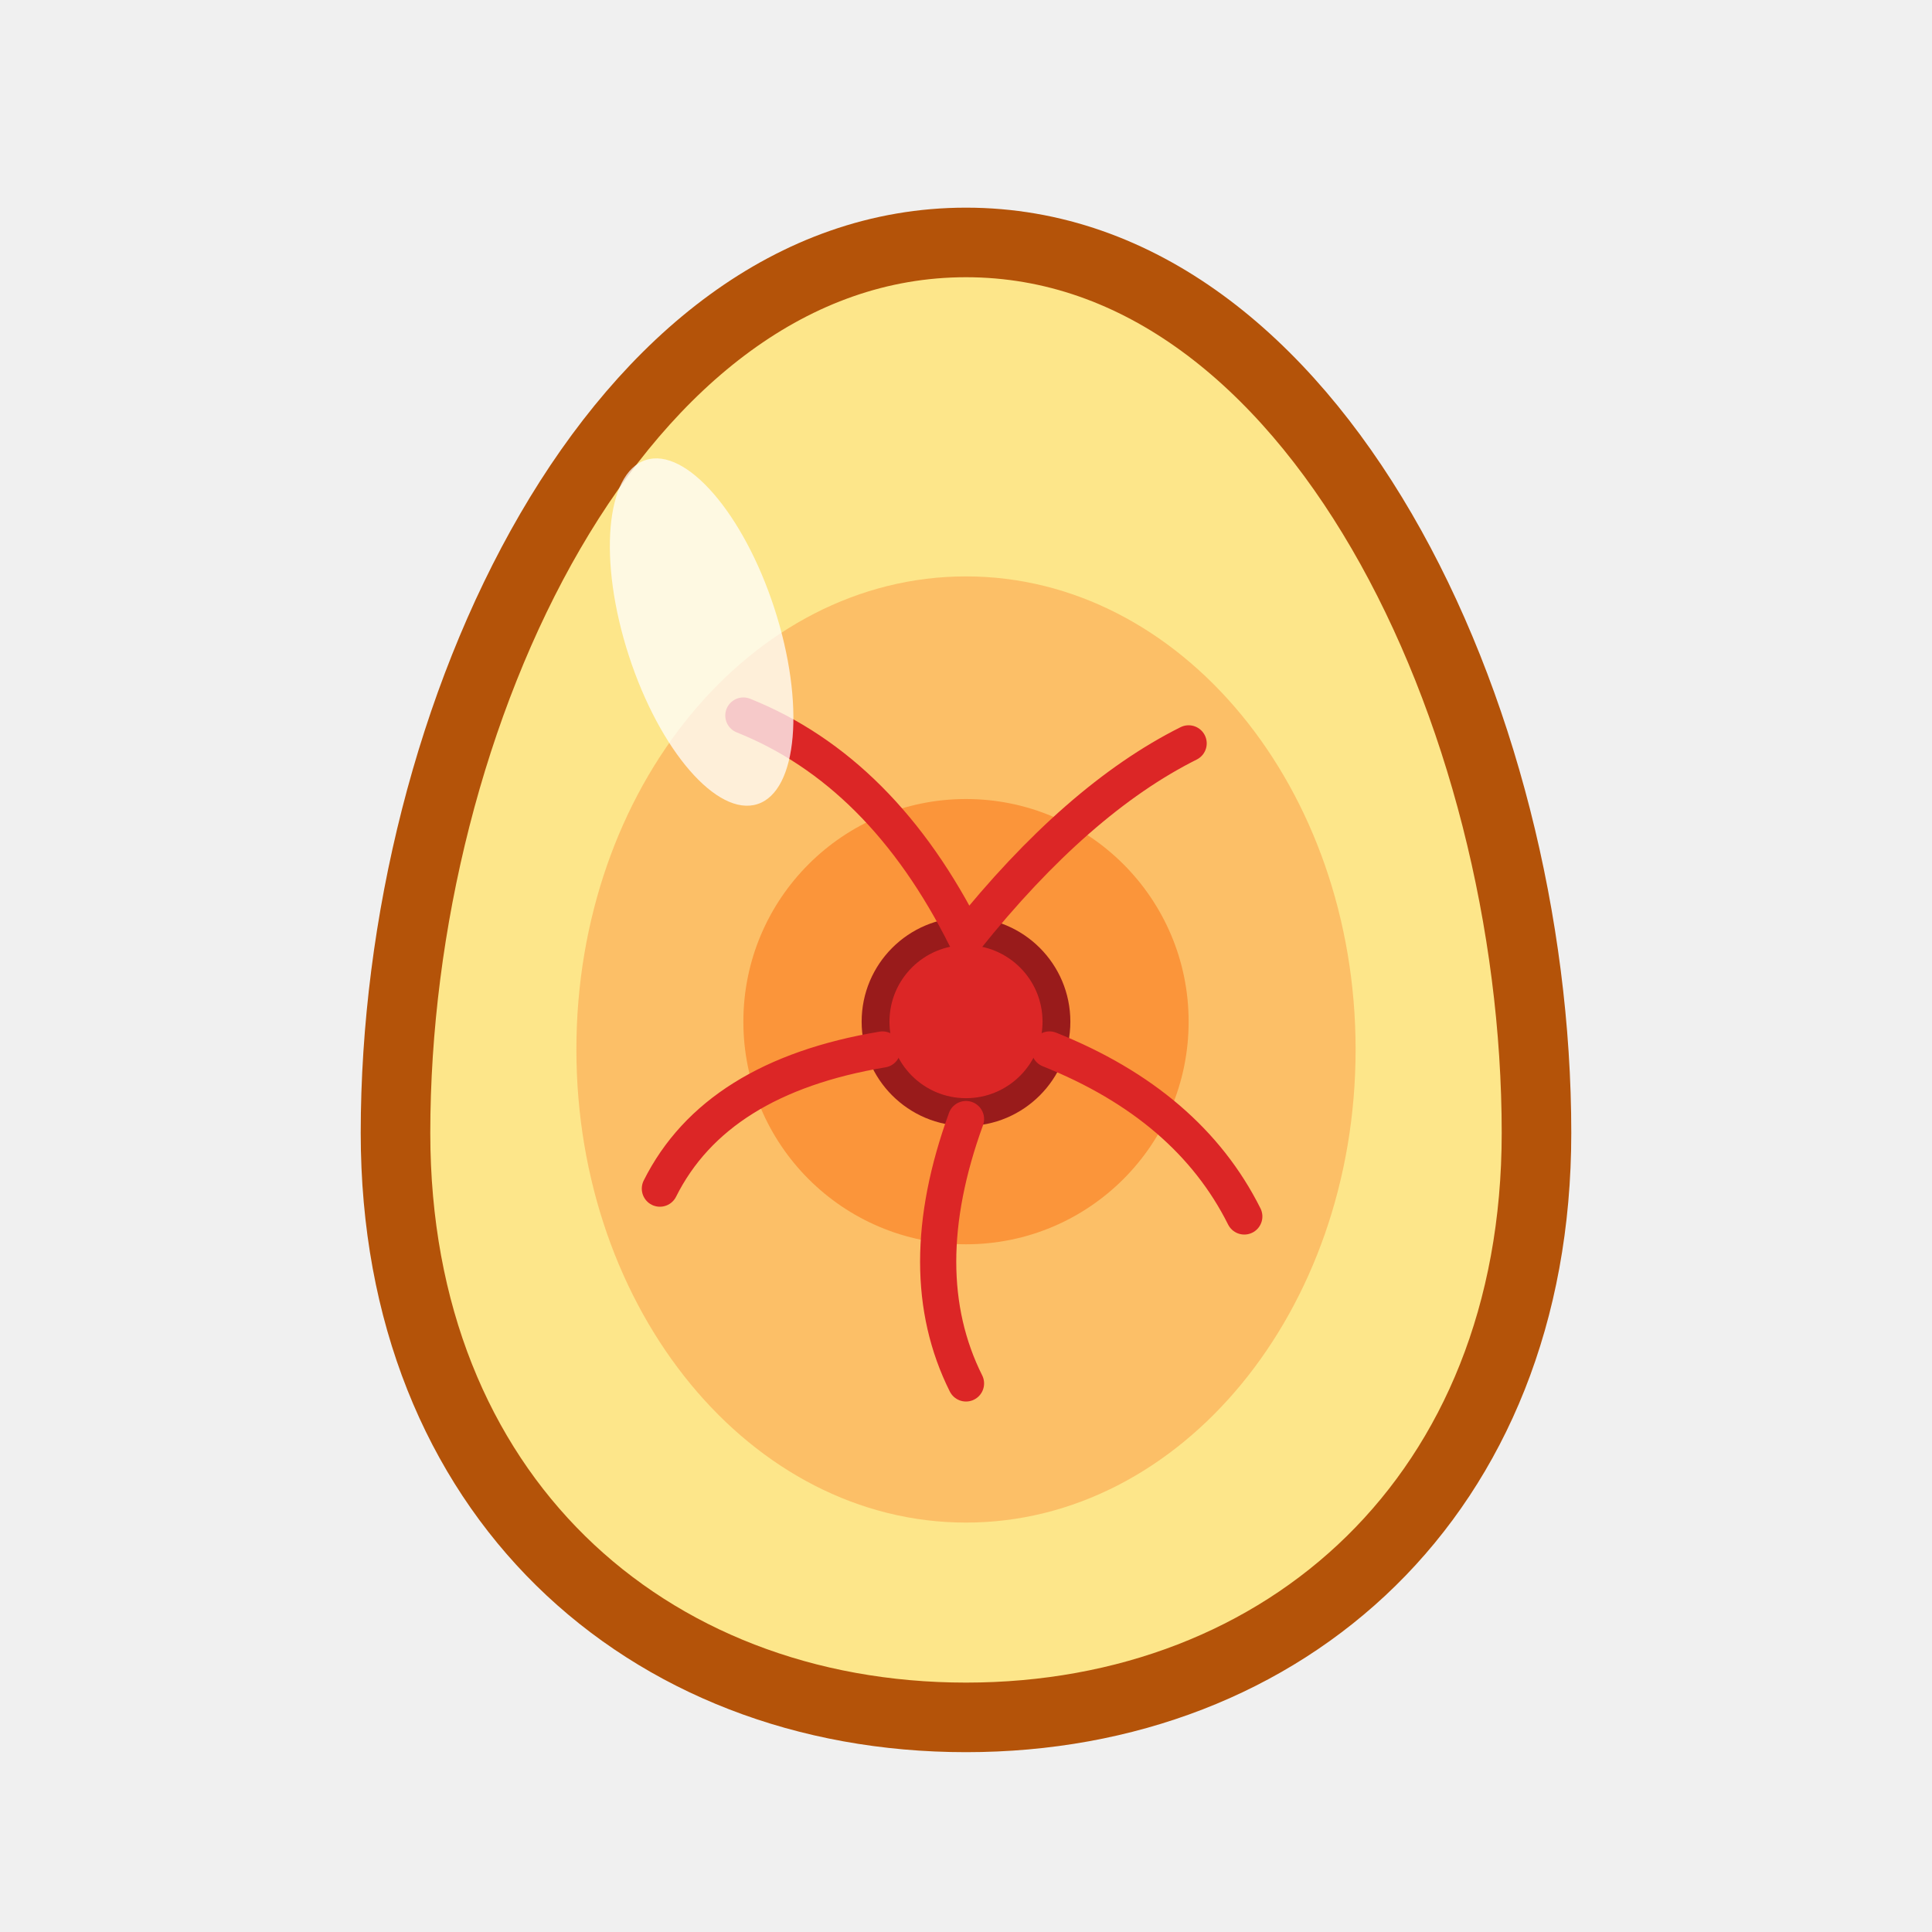
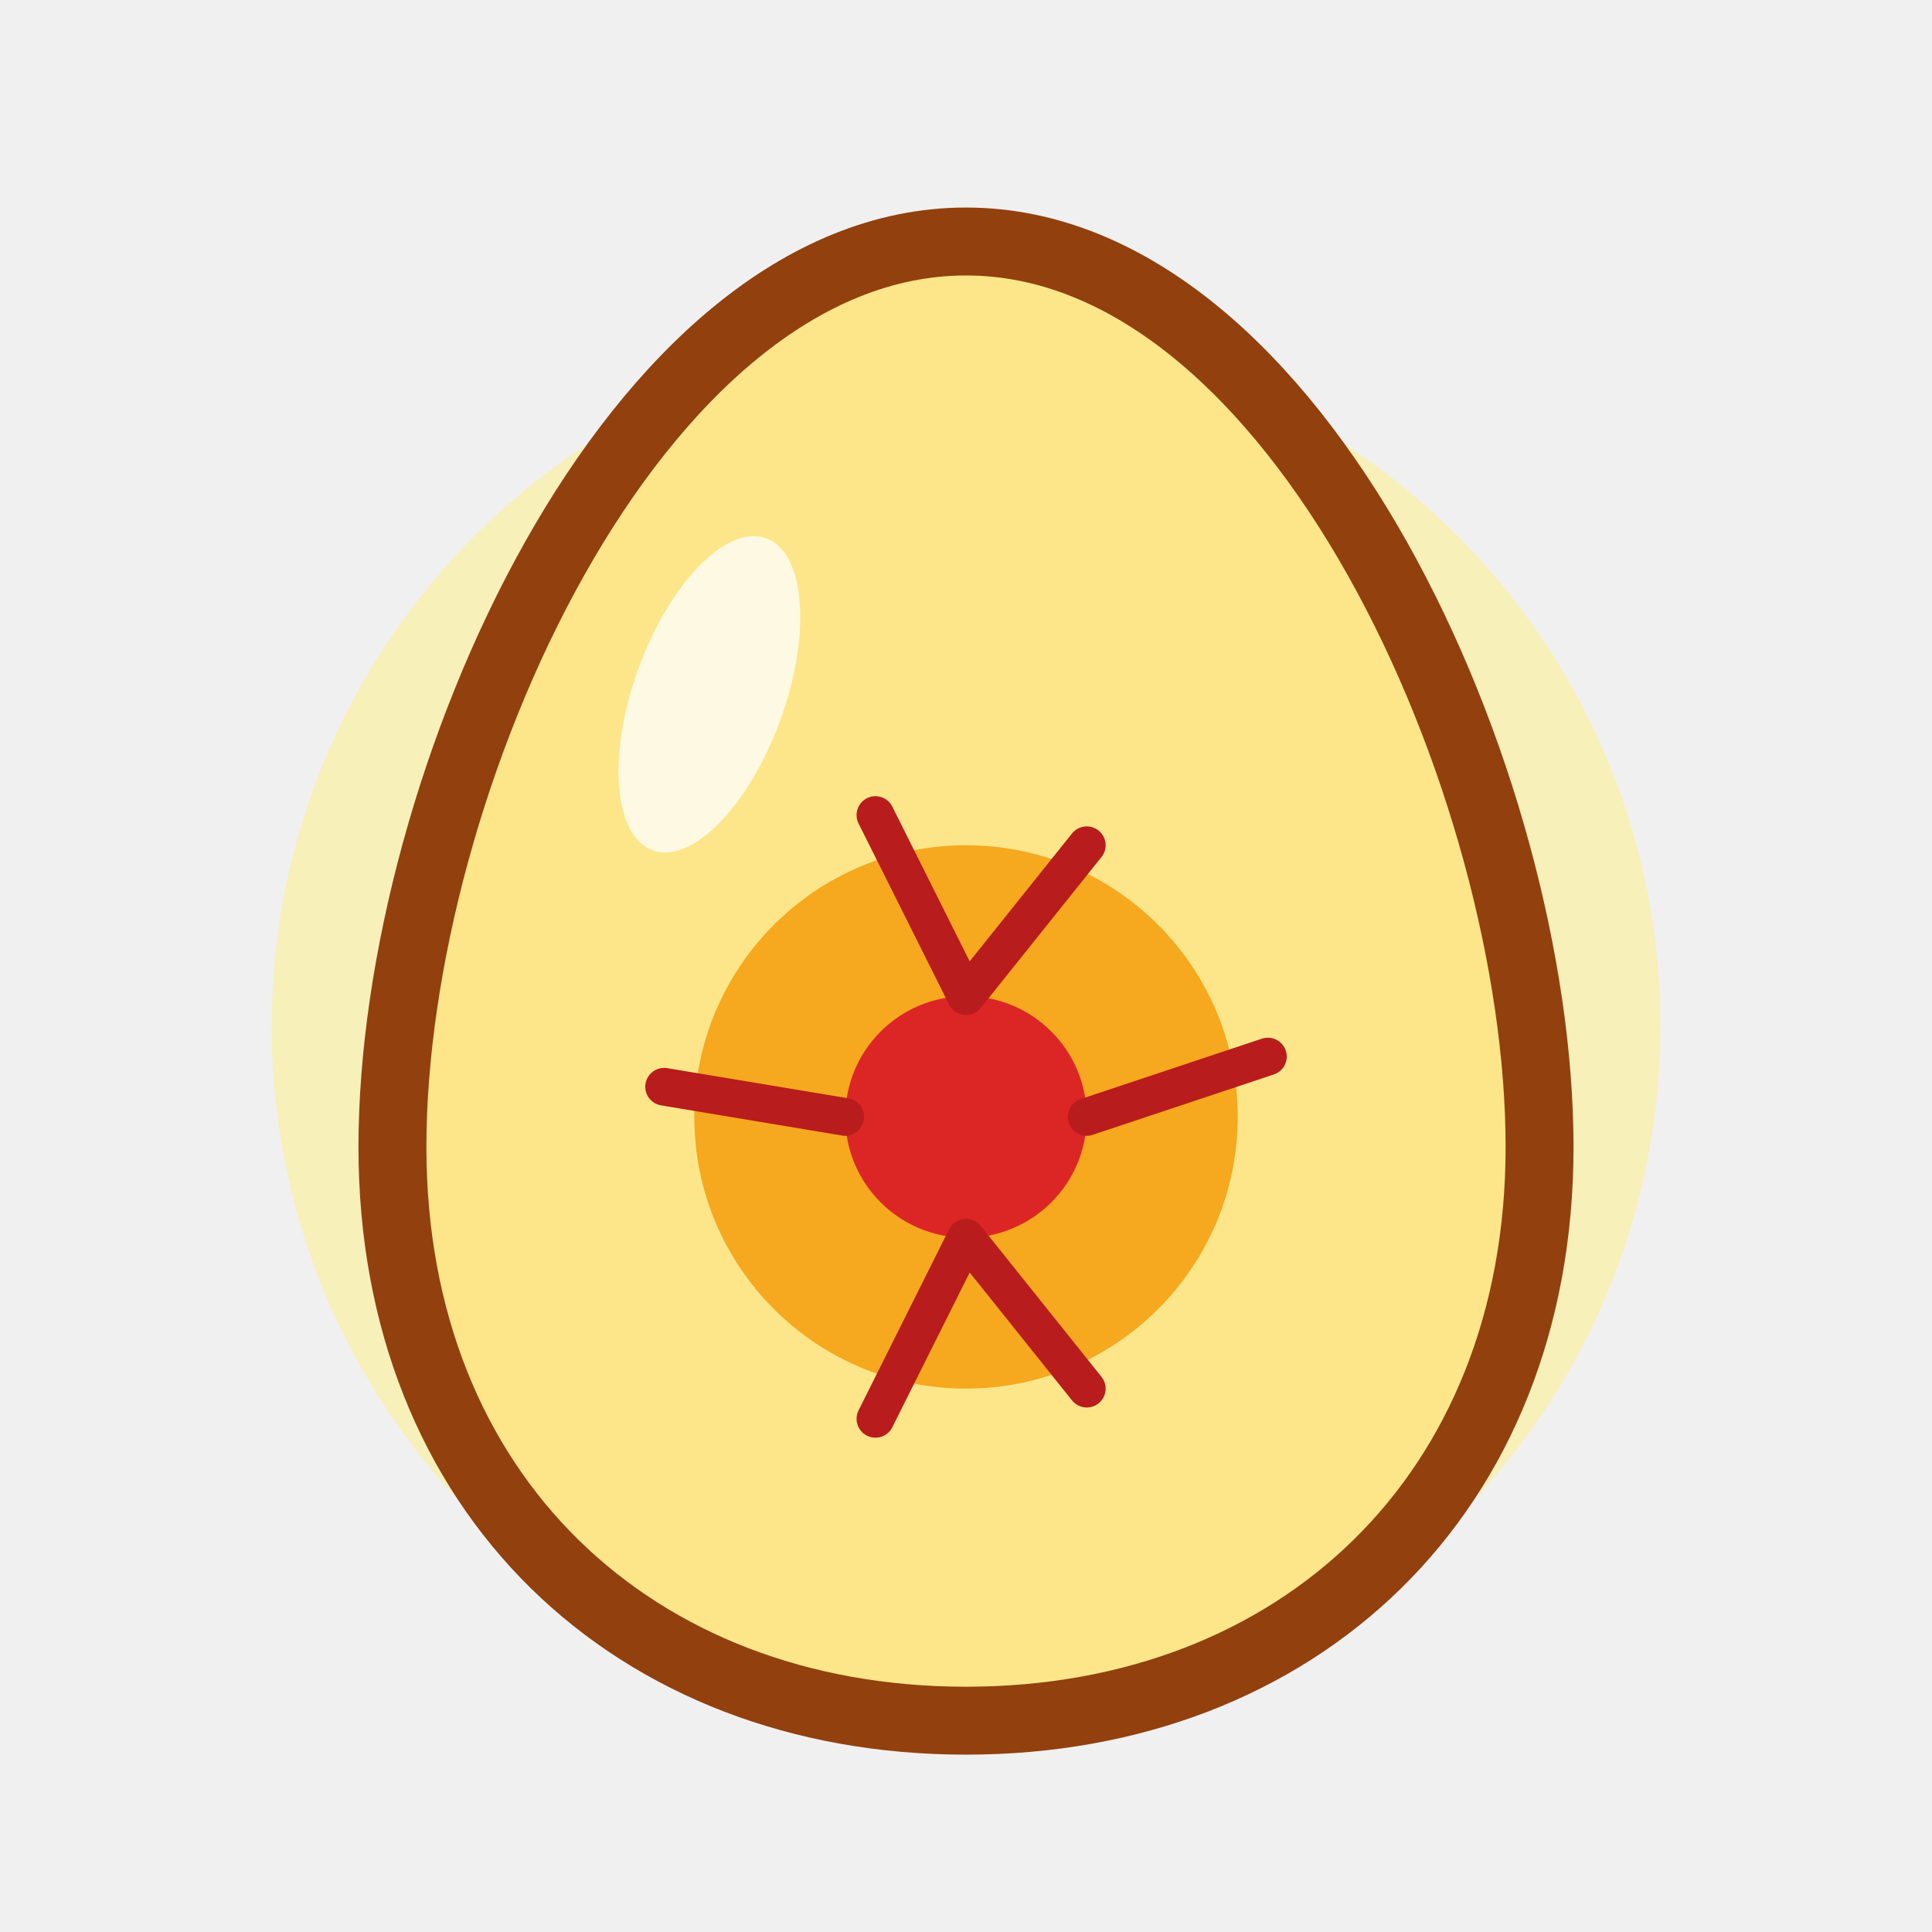
<svg xmlns="http://www.w3.org/2000/svg" viewBox="0 0 128 128" width="128" height="128">
-   <g data-normalized="1" transform="translate(5, 5) scale(0.921875)" stroke-linecap="round" stroke-linejoin="round">
-     <path d="M64 12 C39 12 23 46 23 76 C23 102 41 118 64 118 C87 118 105 102 105 76 C105 46 89 12 64 12 Z" fill="#FDE68A" stroke="#B45309" stroke-width="5" />
-     <ellipse cx="64" cy="70" rx="28" ry="34" fill="#FB923C" fill-opacity="0.45" />
-     <circle cx="64" cy="68" r="16" fill="#F97316" fill-opacity="0.55" />
-     <circle cx="64" cy="68" r="6.5" fill="#DC2626" stroke="#991B1B" stroke-width="2" />
-     <path d="M64 62 Q58 50 48 46 M64 62 Q72 52 80 48 M58 70 Q46 72 42 80 M70 70 Q80 74 84 82 M64 75 Q60 86 64 94" fill="none" stroke="#DC2626" stroke-width="2.6" />
-     <ellipse cx="45" cy="40" rx="5.5" ry="13" transform="rotate(-18 45 40)" fill="#FFFFFF" fill-opacity="0.75" />
+   <g stroke-linecap="round" stroke-linejoin="round">
+     <circle cx="64" cy="68" r="46" fill="#FEF08A" opacity="0.55" />
+     <path d="M64 16 C42 16 26 52 26 76 C26 99 42 114 64 114 C86 114 102 99 102 76 C102 52 86 16 64 16 Z" fill="#FDE68A" stroke="#92400E" stroke-width="4.5" />
+     <circle cx="64" cy="74" r="18" fill="#F59E0B" opacity="0.85" />
+     <circle cx="64" cy="74" r="8" fill="#DC2626" />
+     <path d="M64 66 L58 54 M64 66 L72 56 M72 74 L84 70 M56 74 L44 72 M64 82 L58 94 M64 82 L72 92" stroke="#B91C1C" stroke-width="2.5" />
+     <ellipse cx="47" cy="46" rx="5" ry="11" transform="rotate(20 47 46)" fill="#FFFFFF" opacity="0.75" />
  </g>
</svg>
